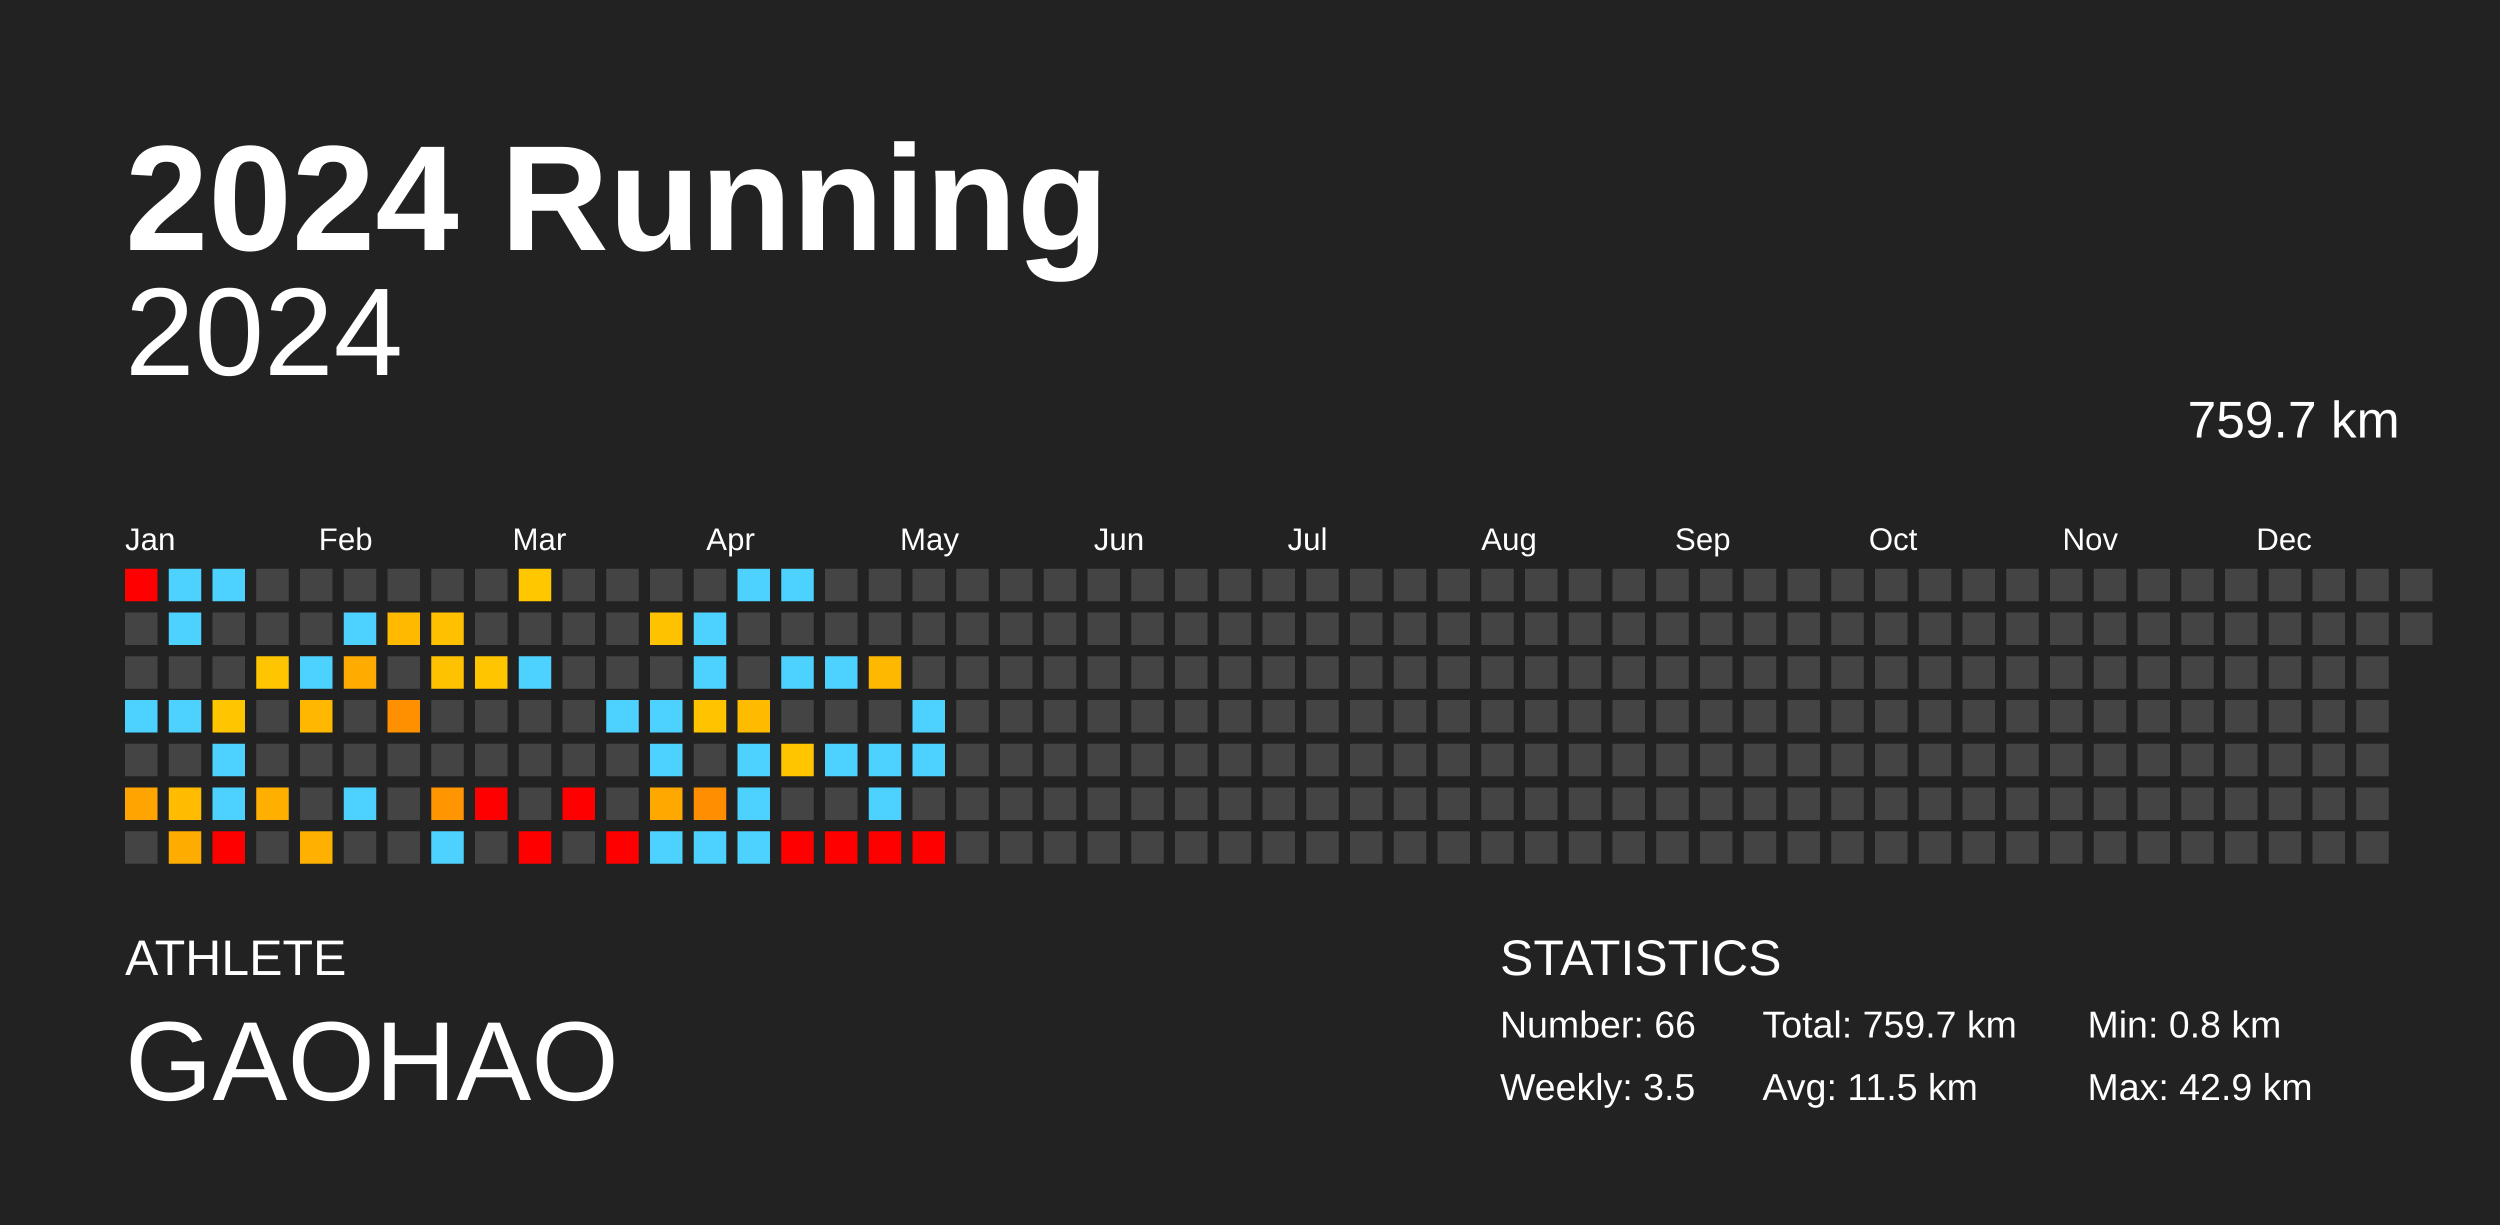
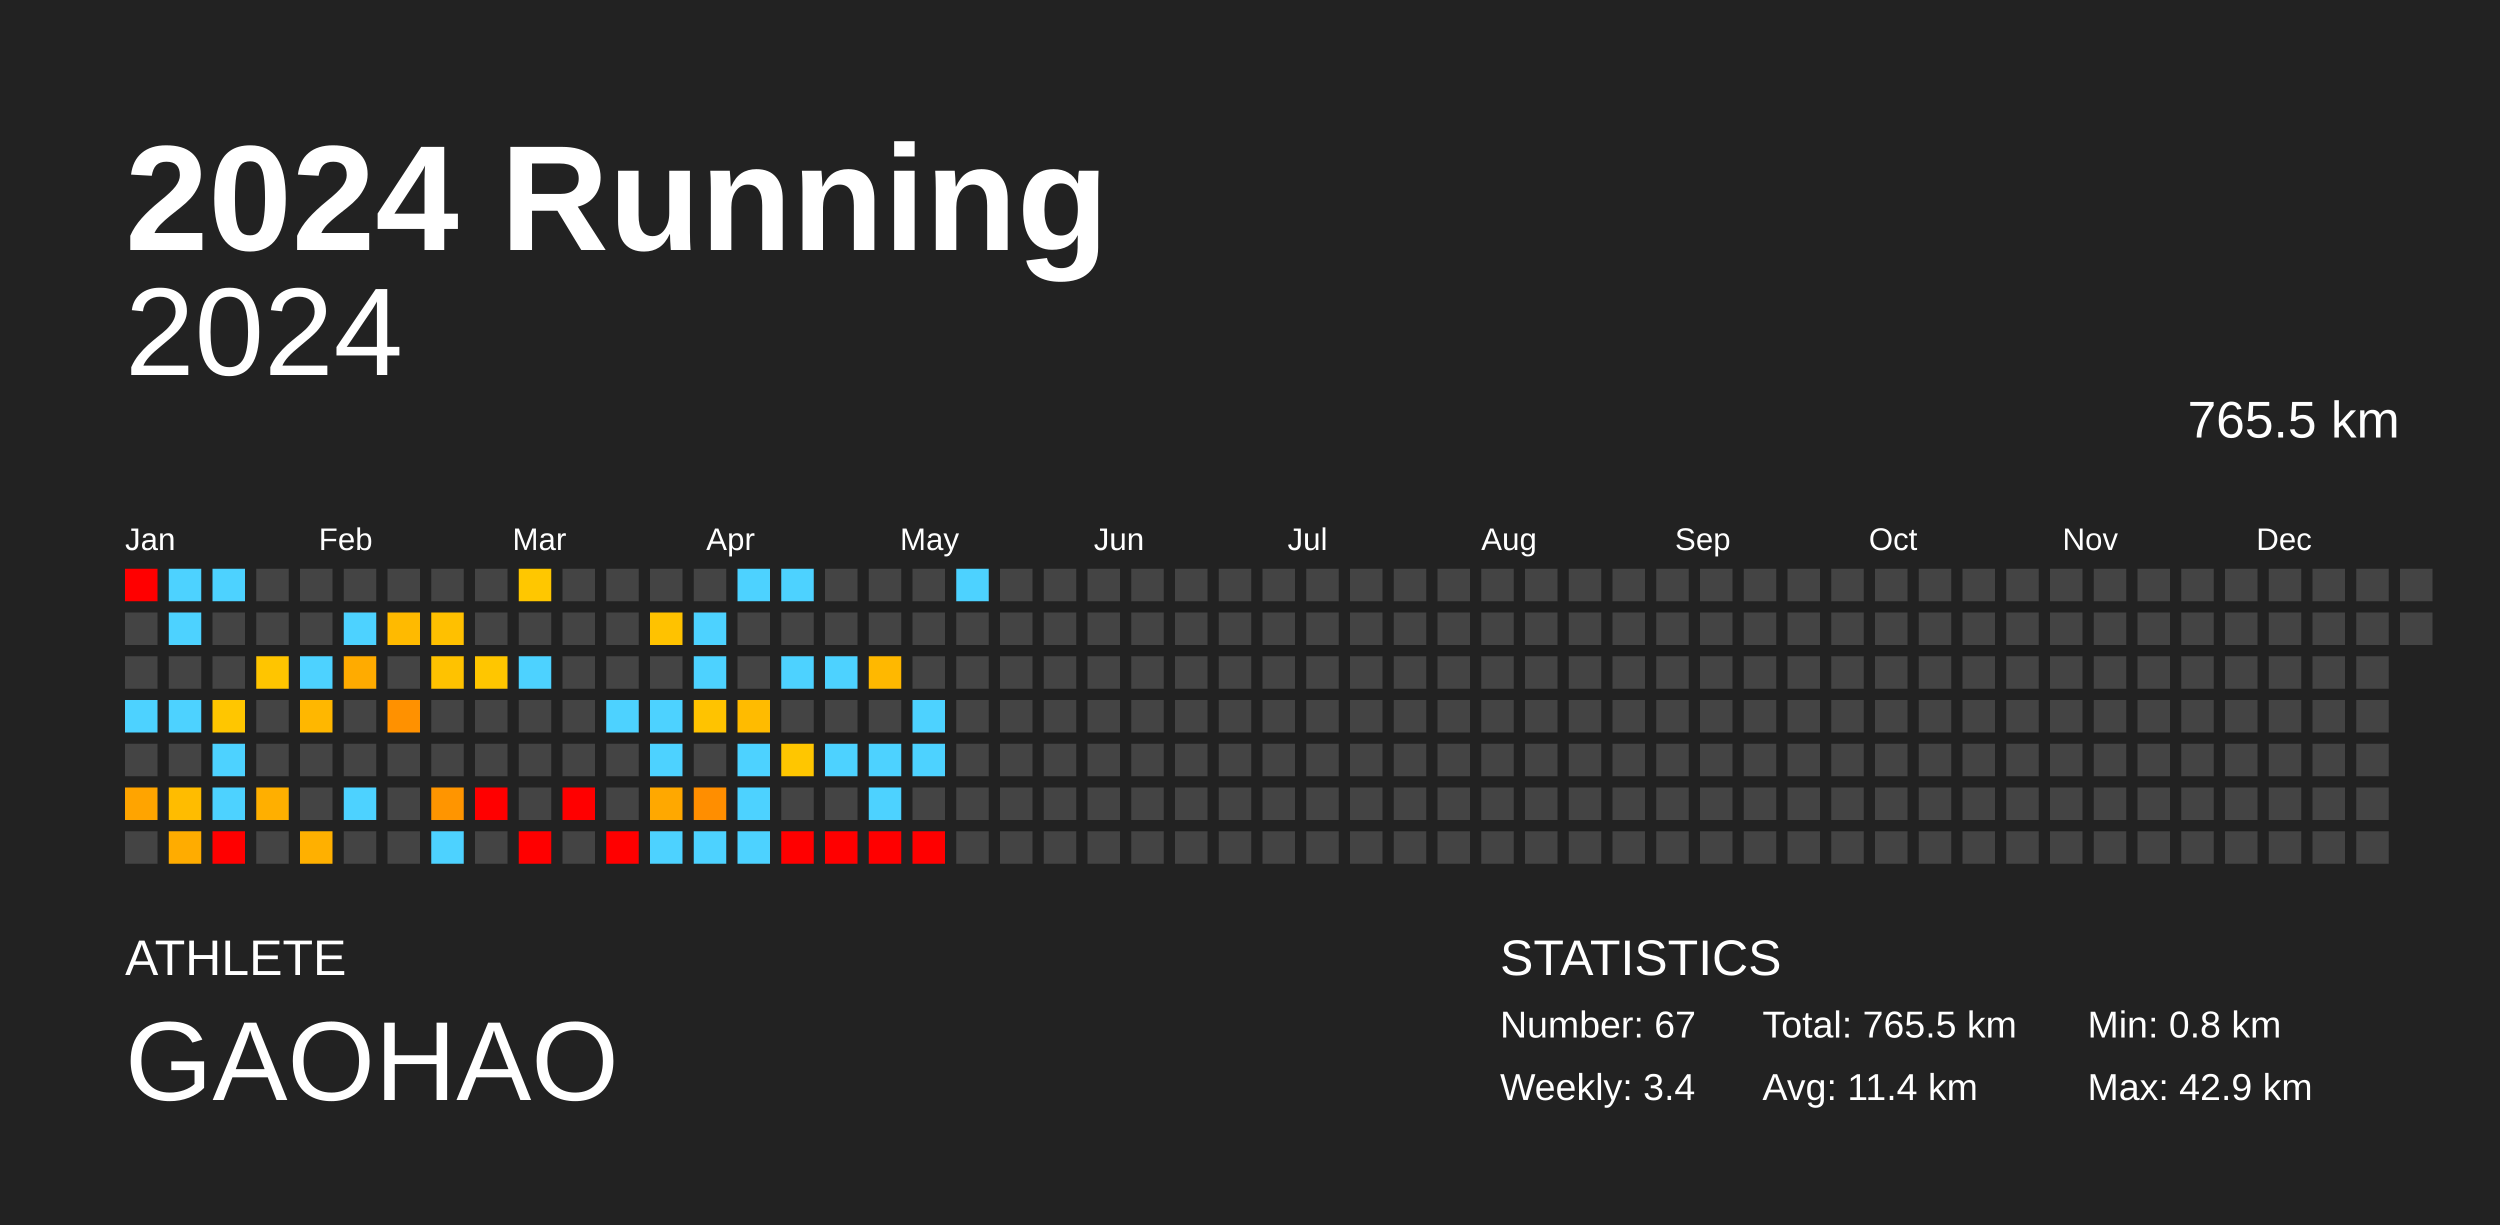
<svg xmlns="http://www.w3.org/2000/svg" baseProfile="full" height="98mm" version="1.1" viewBox="0,0,200,98" width="200mm">
  <defs />
  <rect fill="#222222" height="98" width="200" x="0" y="0" />
  <text fill="#FFFFFF" style="font-size:12px; font-family:Arial; font-weight:bold;" x="10" y="20">2024 Running</text>
  <text fill="#FFFFFF" style="font-size:4px; font-family:Arial" x="10" y="78">ATHLETE</text>
  <text fill="#FFFFFF" style="font-size:9px; font-family:Arial" x="10" y="88">GAOHAO</text>
  <text fill="#FFFFFF" style="font-size:4px; font-family:Arial" x="120" y="78">STATISTICS</text>
-   <text fill="#FFFFFF" style="font-size:3px; font-family:Arial" x="120" y="83">Number: 66</text>
-   <text fill="#FFFFFF" style="font-size:3px; font-family:Arial" x="120" y="88">Weekly: 3.5</text>
-   <text fill="#FFFFFF" style="font-size:3px; font-family:Arial" x="141" y="83">Total: 759.7 km</text>
-   <text fill="#FFFFFF" style="font-size:3px; font-family:Arial" x="141" y="88">Avg: 11.5 km</text>
+   <text fill="#FFFFFF" style="font-size:3px; font-family:Arial" x="120" y="83">Number: 67</text>
+   <text fill="#FFFFFF" style="font-size:3px; font-family:Arial" x="120" y="88">Weekly: 3.4</text>
+   <text fill="#FFFFFF" style="font-size:3px; font-family:Arial" x="141" y="83">Total: 765.5 km</text>
+   <text fill="#FFFFFF" style="font-size:3px; font-family:Arial" x="141" y="88">Avg: 11.4 km</text>
  <text fill="#FFFFFF" style="font-size:3px; font-family:Arial" x="167" y="83">Min: 0.8 km</text>
  <text fill="#FFFFFF" style="font-size:3px; font-family:Arial" x="167" y="88">Max: 42.9 km</text>
  <text alignment-baseline="hanging" fill="#FFFFFF" style="font-size:10.0px; font-family:Arial;" x="10" y="30">2024</text>
-   <text alignment-baseline="hanging" fill="#FFFFFF" style="font-size:4.125px; font-family:Arial;" x="175" y="35">759.7 km</text>
+   <text alignment-baseline="hanging" fill="#FFFFFF" style="font-size:4.125px; font-family:Arial;" x="175" y="35">765.5 km</text>
  <text fill="#FFFFFF" style="font-size:2.5px; font-family:Arial" x="10.0" y="44">Jan</text>
  <text fill="#FFFFFF" style="font-size:2.5px; font-family:Arial" x="25.5" y="44">Feb</text>
  <text fill="#FFFFFF" style="font-size:2.5px; font-family:Arial" x="41.0" y="44">Mar</text>
  <text fill="#FFFFFF" style="font-size:2.5px; font-family:Arial" x="56.5" y="44">Apr</text>
  <text fill="#FFFFFF" style="font-size:2.5px; font-family:Arial" x="72.0" y="44">May</text>
  <text fill="#FFFFFF" style="font-size:2.5px; font-family:Arial" x="87.5" y="44">Jun</text>
  <text fill="#FFFFFF" style="font-size:2.5px; font-family:Arial" x="103.0" y="44">Jul</text>
  <text fill="#FFFFFF" style="font-size:2.5px; font-family:Arial" x="118.5" y="44">Aug</text>
  <text fill="#FFFFFF" style="font-size:2.5px; font-family:Arial" x="134.0" y="44">Sep</text>
  <text fill="#FFFFFF" style="font-size:2.5px; font-family:Arial" x="149.5" y="44">Oct</text>
  <text fill="#FFFFFF" style="font-size:2.5px; font-family:Arial" x="165.0" y="44">Nov</text>
  <text fill="#FFFFFF" style="font-size:2.5px; font-family:Arial" x="180.5" y="44">Dec</text>
  <rect fill="red" height="2.6" width="2.6" x="10.0" y="45.5" />
  <rect fill="#444444" height="2.6" width="2.6" x="10.0" y="49.0" />
  <rect fill="#444444" height="2.6" width="2.6" x="10.0" y="52.5" />
  <rect fill="#4dd2ff" height="2.6" width="2.6" x="10.0" y="56.0" />
  <rect fill="#444444" height="2.6" width="2.6" x="10.0" y="59.5" />
  <rect fill="#ffa400" height="2.6" width="2.6" x="10.0" y="63.0" />
  <rect fill="#444444" height="2.6" width="2.6" x="10.0" y="66.5" />
  <rect fill="#4dd2ff" height="2.6" width="2.6" x="13.5" y="45.5" />
  <rect fill="#4dd2ff" height="2.6" width="2.6" x="13.5" y="49.0" />
  <rect fill="#444444" height="2.6" width="2.6" x="13.5" y="52.5" />
  <rect fill="#4dd2ff" height="2.6" width="2.6" x="13.5" y="56.0" />
  <rect fill="#444444" height="2.6" width="2.6" x="13.5" y="59.5" />
  <rect fill="#ffbc00" height="2.6" width="2.6" x="13.5" y="63.0" />
  <rect fill="#ffac00" height="2.6" width="2.6" x="13.5" y="66.5" />
  <rect fill="#4dd2ff" height="2.6" width="2.6" x="17.0" y="45.5" />
  <rect fill="#444444" height="2.6" width="2.6" x="17.0" y="49.0" />
  <rect fill="#444444" height="2.6" width="2.6" x="17.0" y="52.5" />
  <rect fill="#ffc600" height="2.6" width="2.6" x="17.0" y="56.0" />
  <rect fill="#4dd2ff" height="2.6" width="2.6" x="17.0" y="59.5" />
  <rect fill="#4dd2ff" height="2.6" width="2.6" x="17.0" y="63.0" />
  <rect fill="red" height="2.6" width="2.6" x="17.0" y="66.5" />
  <rect fill="#444444" height="2.6" width="2.6" x="20.5" y="45.5" />
  <rect fill="#444444" height="2.6" width="2.6" x="20.5" y="49.0" />
  <rect fill="#ffc500" height="2.6" width="2.6" x="20.5" y="52.5" />
  <rect fill="#444444" height="2.6" width="2.6" x="20.5" y="56.0" />
  <rect fill="#444444" height="2.6" width="2.6" x="20.5" y="59.5" />
  <rect fill="#ffaf00" height="2.6" width="2.6" x="20.5" y="63.0" />
  <rect fill="#444444" height="2.6" width="2.6" x="20.5" y="66.5" />
  <rect fill="#444444" height="2.6" width="2.6" x="24.0" y="45.5" />
  <rect fill="#444444" height="2.6" width="2.6" x="24.0" y="49.0" />
  <rect fill="#4dd2ff" height="2.6" width="2.6" x="24.0" y="52.5" />
  <rect fill="#ffb700" height="2.6" width="2.6" x="24.0" y="56.0" />
  <rect fill="#444444" height="2.6" width="2.6" x="24.0" y="59.5" />
  <rect fill="#444444" height="2.6" width="2.6" x="24.0" y="63.0" />
  <rect fill="#ffb000" height="2.6" width="2.6" x="24.0" y="66.5" />
  <rect fill="#444444" height="2.6" width="2.6" x="27.5" y="45.5" />
  <rect fill="#4dd2ff" height="2.6" width="2.6" x="27.5" y="49.0" />
  <rect fill="#ffab00" height="2.6" width="2.6" x="27.5" y="52.5" />
  <rect fill="#444444" height="2.6" width="2.6" x="27.5" y="56.0" />
  <rect fill="#444444" height="2.6" width="2.6" x="27.5" y="59.5" />
  <rect fill="#4dd2ff" height="2.6" width="2.6" x="27.5" y="63.0" />
  <rect fill="#444444" height="2.6" width="2.6" x="27.5" y="66.5" />
  <rect fill="#444444" height="2.6" width="2.6" x="31.0" y="45.5" />
  <rect fill="#ffba00" height="2.6" width="2.6" x="31.0" y="49.0" />
  <rect fill="#444444" height="2.6" width="2.6" x="31.0" y="52.5" />
  <rect fill="#ff9100" height="2.6" width="2.6" x="31.0" y="56.0" />
  <rect fill="#444444" height="2.6" width="2.6" x="31.0" y="59.5" />
  <rect fill="#444444" height="2.6" width="2.6" x="31.0" y="63.0" />
  <rect fill="#444444" height="2.6" width="2.6" x="31.0" y="66.5" />
  <rect fill="#444444" height="2.6" width="2.6" x="34.5" y="45.5" />
  <rect fill="#ffc000" height="2.6" width="2.6" x="34.5" y="49.0" />
  <rect fill="#ffc200" height="2.6" width="2.6" x="34.5" y="52.5" />
  <rect fill="#444444" height="2.6" width="2.6" x="34.5" y="56.0" />
  <rect fill="#444444" height="2.6" width="2.6" x="34.5" y="59.5" />
  <rect fill="#ff9500" height="2.6" width="2.6" x="34.5" y="63.0" />
  <rect fill="#4dd2ff" height="2.6" width="2.6" x="34.5" y="66.5" />
  <rect fill="#444444" height="2.6" width="2.6" x="38.0" y="45.5" />
  <rect fill="#444444" height="2.6" width="2.6" x="38.0" y="49.0" />
  <rect fill="#ffc600" height="2.6" width="2.6" x="38.0" y="52.5" />
  <rect fill="#444444" height="2.6" width="2.6" x="38.0" y="56.0" />
  <rect fill="#444444" height="2.6" width="2.6" x="38.0" y="59.5" />
  <rect fill="red" height="2.6" width="2.6" x="38.0" y="63.0" />
  <rect fill="#444444" height="2.6" width="2.6" x="38.0" y="66.5" />
  <rect fill="#ffc700" height="2.6" width="2.6" x="41.5" y="45.5" />
  <rect fill="#444444" height="2.6" width="2.6" x="41.5" y="49.0" />
  <rect fill="#4dd2ff" height="2.6" width="2.6" x="41.5" y="52.5" />
  <rect fill="#444444" height="2.6" width="2.6" x="41.5" y="56.0" />
  <rect fill="#444444" height="2.6" width="2.6" x="41.5" y="59.5" />
  <rect fill="#444444" height="2.6" width="2.6" x="41.5" y="63.0" />
  <rect fill="red" height="2.6" width="2.6" x="41.5" y="66.5" />
  <rect fill="#444444" height="2.6" width="2.6" x="45.0" y="45.5" />
  <rect fill="#444444" height="2.6" width="2.6" x="45.0" y="49.0" />
  <rect fill="#444444" height="2.6" width="2.6" x="45.0" y="52.5" />
  <rect fill="#444444" height="2.6" width="2.6" x="45.0" y="56.0" />
  <rect fill="#444444" height="2.6" width="2.6" x="45.0" y="59.5" />
  <rect fill="red" height="2.6" width="2.6" x="45.0" y="63.0" />
  <rect fill="#444444" height="2.6" width="2.6" x="45.0" y="66.5" />
  <rect fill="#444444" height="2.6" width="2.6" x="48.5" y="45.5" />
  <rect fill="#444444" height="2.6" width="2.6" x="48.5" y="49.0" />
  <rect fill="#444444" height="2.6" width="2.6" x="48.5" y="52.5" />
  <rect fill="#4dd2ff" height="2.6" width="2.6" x="48.5" y="56.0" />
  <rect fill="#444444" height="2.6" width="2.6" x="48.5" y="59.5" />
  <rect fill="#444444" height="2.6" width="2.6" x="48.5" y="63.0" />
  <rect fill="red" height="2.6" width="2.6" x="48.5" y="66.5" />
  <rect fill="#444444" height="2.6" width="2.6" x="52.0" y="45.5" />
  <rect fill="#ffc200" height="2.6" width="2.6" x="52.0" y="49.0" />
  <rect fill="#444444" height="2.6" width="2.6" x="52.0" y="52.5" />
  <rect fill="#4dd2ff" height="2.6" width="2.6" x="52.0" y="56.0" />
  <rect fill="#4dd2ff" height="2.6" width="2.6" x="52.0" y="59.5" />
  <rect fill="#ffa800" height="2.6" width="2.6" x="52.0" y="63.0" />
  <rect fill="#4dd2ff" height="2.6" width="2.6" x="52.0" y="66.5" />
  <rect fill="#444444" height="2.6" width="2.6" x="55.5" y="45.5" />
  <rect fill="#4dd2ff" height="2.6" width="2.6" x="55.5" y="49.0" />
  <rect fill="#4dd2ff" height="2.6" width="2.6" x="55.5" y="52.5" />
  <rect fill="#ffc300" height="2.6" width="2.6" x="55.5" y="56.0" />
  <rect fill="#444444" height="2.6" width="2.6" x="55.5" y="59.5" />
  <rect fill="#ff8e00" height="2.6" width="2.6" x="55.5" y="63.0" />
  <rect fill="#4dd2ff" height="2.6" width="2.6" x="55.5" y="66.5" />
  <rect fill="#4dd2ff" height="2.6" width="2.6" x="59.0" y="45.5" />
  <rect fill="#444444" height="2.6" width="2.6" x="59.0" y="49.0" />
  <rect fill="#444444" height="2.6" width="2.6" x="59.0" y="52.5" />
  <rect fill="#ffbb00" height="2.6" width="2.6" x="59.0" y="56.0" />
  <rect fill="#4dd2ff" height="2.6" width="2.6" x="59.0" y="59.5" />
  <rect fill="#4dd2ff" height="2.6" width="2.6" x="59.0" y="63.0" />
  <rect fill="#4dd2ff" height="2.6" width="2.6" x="59.0" y="66.5" />
  <rect fill="#4dd2ff" height="2.6" width="2.6" x="62.5" y="45.5" />
  <rect fill="#444444" height="2.6" width="2.6" x="62.5" y="49.0" />
  <rect fill="#4dd2ff" height="2.6" width="2.6" x="62.5" y="52.5" />
  <rect fill="#444444" height="2.6" width="2.6" x="62.5" y="56.0" />
  <rect fill="#ffc600" height="2.6" width="2.6" x="62.5" y="59.5" />
  <rect fill="#444444" height="2.6" width="2.6" x="62.5" y="63.0" />
  <rect fill="red" height="2.6" width="2.6" x="62.5" y="66.5" />
  <rect fill="#444444" height="2.6" width="2.6" x="66.0" y="45.5" />
  <rect fill="#444444" height="2.6" width="2.6" x="66.0" y="49.0" />
  <rect fill="#4dd2ff" height="2.6" width="2.6" x="66.0" y="52.5" />
  <rect fill="#444444" height="2.6" width="2.6" x="66.0" y="56.0" />
  <rect fill="#4dd2ff" height="2.6" width="2.6" x="66.0" y="59.5" />
  <rect fill="#444444" height="2.6" width="2.6" x="66.0" y="63.0" />
  <rect fill="red" height="2.6" width="2.6" x="66.0" y="66.5" />
  <rect fill="#444444" height="2.6" width="2.6" x="69.5" y="45.5" />
  <rect fill="#444444" height="2.6" width="2.6" x="69.5" y="49.0" />
  <rect fill="#ffb800" height="2.6" width="2.6" x="69.5" y="52.5" />
  <rect fill="#444444" height="2.6" width="2.6" x="69.5" y="56.0" />
  <rect fill="#4dd2ff" height="2.6" width="2.6" x="69.5" y="59.5" />
  <rect fill="#4dd2ff" height="2.6" width="2.6" x="69.5" y="63.0" />
  <rect fill="red" height="2.6" width="2.6" x="69.5" y="66.5" />
  <rect fill="#444444" height="2.6" width="2.6" x="73.0" y="45.5" />
  <rect fill="#444444" height="2.6" width="2.6" x="73.0" y="49.0" />
  <rect fill="#444444" height="2.6" width="2.6" x="73.0" y="52.5" />
  <rect fill="#4dd2ff" height="2.6" width="2.6" x="73.0" y="56.0" />
  <rect fill="#4dd2ff" height="2.6" width="2.6" x="73.0" y="59.5" />
  <rect fill="#444444" height="2.6" width="2.6" x="73.0" y="63.0" />
  <rect fill="red" height="2.6" width="2.6" x="73.0" y="66.5" />
-   <rect fill="#444444" height="2.6" width="2.6" x="76.5" y="45.5" />
+   <rect fill="#4dd2ff" height="2.6" width="2.6" x="76.5" y="45.5" />
  <rect fill="#444444" height="2.6" width="2.6" x="76.5" y="49.0" />
  <rect fill="#444444" height="2.6" width="2.6" x="76.5" y="52.5" />
  <rect fill="#444444" height="2.6" width="2.6" x="76.5" y="56.0" />
  <rect fill="#444444" height="2.6" width="2.6" x="76.5" y="59.5" />
  <rect fill="#444444" height="2.6" width="2.6" x="76.5" y="63.0" />
  <rect fill="#444444" height="2.6" width="2.6" x="76.5" y="66.5" />
  <rect fill="#444444" height="2.6" width="2.6" x="80.0" y="45.5" />
  <rect fill="#444444" height="2.6" width="2.6" x="80.0" y="49.0" />
  <rect fill="#444444" height="2.6" width="2.6" x="80.0" y="52.5" />
  <rect fill="#444444" height="2.6" width="2.6" x="80.0" y="56.0" />
  <rect fill="#444444" height="2.6" width="2.6" x="80.0" y="59.5" />
  <rect fill="#444444" height="2.6" width="2.6" x="80.0" y="63.0" />
  <rect fill="#444444" height="2.6" width="2.6" x="80.0" y="66.5" />
  <rect fill="#444444" height="2.6" width="2.6" x="83.5" y="45.5" />
  <rect fill="#444444" height="2.6" width="2.6" x="83.5" y="49.0" />
  <rect fill="#444444" height="2.6" width="2.6" x="83.5" y="52.5" />
  <rect fill="#444444" height="2.6" width="2.6" x="83.5" y="56.0" />
  <rect fill="#444444" height="2.6" width="2.6" x="83.5" y="59.5" />
  <rect fill="#444444" height="2.6" width="2.6" x="83.5" y="63.0" />
  <rect fill="#444444" height="2.6" width="2.6" x="83.5" y="66.5" />
  <rect fill="#444444" height="2.6" width="2.6" x="87.0" y="45.5" />
  <rect fill="#444444" height="2.6" width="2.6" x="87.0" y="49.0" />
  <rect fill="#444444" height="2.6" width="2.6" x="87.0" y="52.5" />
  <rect fill="#444444" height="2.6" width="2.6" x="87.0" y="56.0" />
  <rect fill="#444444" height="2.6" width="2.6" x="87.0" y="59.5" />
  <rect fill="#444444" height="2.6" width="2.6" x="87.0" y="63.0" />
  <rect fill="#444444" height="2.6" width="2.6" x="87.0" y="66.5" />
  <rect fill="#444444" height="2.6" width="2.6" x="90.5" y="45.5" />
  <rect fill="#444444" height="2.6" width="2.6" x="90.5" y="49.0" />
  <rect fill="#444444" height="2.6" width="2.6" x="90.5" y="52.5" />
  <rect fill="#444444" height="2.6" width="2.6" x="90.5" y="56.0" />
  <rect fill="#444444" height="2.6" width="2.6" x="90.5" y="59.5" />
  <rect fill="#444444" height="2.6" width="2.6" x="90.5" y="63.0" />
  <rect fill="#444444" height="2.6" width="2.6" x="90.5" y="66.5" />
  <rect fill="#444444" height="2.6" width="2.6" x="94.0" y="45.5" />
  <rect fill="#444444" height="2.6" width="2.6" x="94.0" y="49.0" />
  <rect fill="#444444" height="2.6" width="2.6" x="94.0" y="52.5" />
  <rect fill="#444444" height="2.6" width="2.6" x="94.0" y="56.0" />
  <rect fill="#444444" height="2.6" width="2.6" x="94.0" y="59.5" />
  <rect fill="#444444" height="2.6" width="2.6" x="94.0" y="63.0" />
  <rect fill="#444444" height="2.6" width="2.6" x="94.0" y="66.5" />
  <rect fill="#444444" height="2.6" width="2.6" x="97.5" y="45.5" />
  <rect fill="#444444" height="2.6" width="2.6" x="97.5" y="49.0" />
  <rect fill="#444444" height="2.6" width="2.6" x="97.5" y="52.5" />
  <rect fill="#444444" height="2.6" width="2.6" x="97.5" y="56.0" />
  <rect fill="#444444" height="2.6" width="2.6" x="97.5" y="59.5" />
  <rect fill="#444444" height="2.6" width="2.6" x="97.5" y="63.0" />
  <rect fill="#444444" height="2.6" width="2.6" x="97.5" y="66.5" />
  <rect fill="#444444" height="2.6" width="2.6" x="101.0" y="45.5" />
  <rect fill="#444444" height="2.6" width="2.6" x="101.0" y="49.0" />
  <rect fill="#444444" height="2.6" width="2.6" x="101.0" y="52.5" />
  <rect fill="#444444" height="2.6" width="2.6" x="101.0" y="56.0" />
  <rect fill="#444444" height="2.6" width="2.6" x="101.0" y="59.5" />
  <rect fill="#444444" height="2.6" width="2.6" x="101.0" y="63.0" />
  <rect fill="#444444" height="2.6" width="2.6" x="101.0" y="66.5" />
  <rect fill="#444444" height="2.6" width="2.6" x="104.5" y="45.5" />
  <rect fill="#444444" height="2.6" width="2.6" x="104.5" y="49.0" />
  <rect fill="#444444" height="2.6" width="2.6" x="104.5" y="52.5" />
  <rect fill="#444444" height="2.6" width="2.6" x="104.5" y="56.0" />
  <rect fill="#444444" height="2.6" width="2.6" x="104.5" y="59.5" />
  <rect fill="#444444" height="2.6" width="2.6" x="104.5" y="63.0" />
  <rect fill="#444444" height="2.6" width="2.6" x="104.5" y="66.5" />
  <rect fill="#444444" height="2.6" width="2.6" x="108.0" y="45.5" />
  <rect fill="#444444" height="2.6" width="2.6" x="108.0" y="49.0" />
  <rect fill="#444444" height="2.6" width="2.6" x="108.0" y="52.5" />
  <rect fill="#444444" height="2.6" width="2.6" x="108.0" y="56.0" />
  <rect fill="#444444" height="2.6" width="2.6" x="108.0" y="59.5" />
  <rect fill="#444444" height="2.6" width="2.6" x="108.0" y="63.0" />
  <rect fill="#444444" height="2.6" width="2.6" x="108.0" y="66.5" />
  <rect fill="#444444" height="2.6" width="2.6" x="111.5" y="45.5" />
  <rect fill="#444444" height="2.6" width="2.6" x="111.5" y="49.0" />
  <rect fill="#444444" height="2.6" width="2.6" x="111.5" y="52.5" />
  <rect fill="#444444" height="2.6" width="2.6" x="111.5" y="56.0" />
  <rect fill="#444444" height="2.6" width="2.6" x="111.5" y="59.5" />
  <rect fill="#444444" height="2.6" width="2.6" x="111.5" y="63.0" />
  <rect fill="#444444" height="2.6" width="2.6" x="111.5" y="66.5" />
  <rect fill="#444444" height="2.6" width="2.6" x="115.0" y="45.5" />
  <rect fill="#444444" height="2.6" width="2.6" x="115.0" y="49.0" />
  <rect fill="#444444" height="2.6" width="2.6" x="115.0" y="52.5" />
  <rect fill="#444444" height="2.6" width="2.6" x="115.0" y="56.0" />
  <rect fill="#444444" height="2.6" width="2.6" x="115.0" y="59.5" />
  <rect fill="#444444" height="2.6" width="2.6" x="115.0" y="63.0" />
  <rect fill="#444444" height="2.6" width="2.6" x="115.0" y="66.5" />
  <rect fill="#444444" height="2.6" width="2.6" x="118.5" y="45.5" />
  <rect fill="#444444" height="2.6" width="2.6" x="118.5" y="49.0" />
  <rect fill="#444444" height="2.6" width="2.6" x="118.5" y="52.5" />
  <rect fill="#444444" height="2.6" width="2.6" x="118.5" y="56.0" />
  <rect fill="#444444" height="2.6" width="2.6" x="118.5" y="59.5" />
  <rect fill="#444444" height="2.6" width="2.6" x="118.5" y="63.0" />
  <rect fill="#444444" height="2.6" width="2.6" x="118.5" y="66.5" />
  <rect fill="#444444" height="2.6" width="2.6" x="122.0" y="45.5" />
  <rect fill="#444444" height="2.6" width="2.6" x="122.0" y="49.0" />
  <rect fill="#444444" height="2.6" width="2.6" x="122.0" y="52.5" />
  <rect fill="#444444" height="2.6" width="2.6" x="122.0" y="56.0" />
  <rect fill="#444444" height="2.6" width="2.6" x="122.0" y="59.5" />
  <rect fill="#444444" height="2.6" width="2.6" x="122.0" y="63.0" />
  <rect fill="#444444" height="2.6" width="2.6" x="122.0" y="66.5" />
  <rect fill="#444444" height="2.6" width="2.6" x="125.5" y="45.5" />
  <rect fill="#444444" height="2.6" width="2.6" x="125.5" y="49.0" />
  <rect fill="#444444" height="2.6" width="2.6" x="125.5" y="52.5" />
  <rect fill="#444444" height="2.6" width="2.6" x="125.5" y="56.0" />
  <rect fill="#444444" height="2.6" width="2.6" x="125.5" y="59.5" />
  <rect fill="#444444" height="2.6" width="2.6" x="125.5" y="63.0" />
  <rect fill="#444444" height="2.6" width="2.6" x="125.5" y="66.5" />
  <rect fill="#444444" height="2.6" width="2.6" x="129.0" y="45.5" />
  <rect fill="#444444" height="2.6" width="2.6" x="129.0" y="49.0" />
  <rect fill="#444444" height="2.6" width="2.6" x="129.0" y="52.5" />
  <rect fill="#444444" height="2.6" width="2.6" x="129.0" y="56.0" />
  <rect fill="#444444" height="2.6" width="2.6" x="129.0" y="59.5" />
  <rect fill="#444444" height="2.6" width="2.6" x="129.0" y="63.0" />
  <rect fill="#444444" height="2.6" width="2.6" x="129.0" y="66.5" />
  <rect fill="#444444" height="2.6" width="2.6" x="132.5" y="45.5" />
  <rect fill="#444444" height="2.6" width="2.6" x="132.5" y="49.0" />
  <rect fill="#444444" height="2.6" width="2.6" x="132.5" y="52.5" />
  <rect fill="#444444" height="2.6" width="2.6" x="132.5" y="56.0" />
  <rect fill="#444444" height="2.6" width="2.6" x="132.5" y="59.5" />
  <rect fill="#444444" height="2.6" width="2.6" x="132.5" y="63.0" />
  <rect fill="#444444" height="2.6" width="2.6" x="132.5" y="66.5" />
  <rect fill="#444444" height="2.6" width="2.6" x="136.0" y="45.5" />
  <rect fill="#444444" height="2.6" width="2.6" x="136.0" y="49.0" />
  <rect fill="#444444" height="2.6" width="2.6" x="136.0" y="52.5" />
  <rect fill="#444444" height="2.6" width="2.6" x="136.0" y="56.0" />
  <rect fill="#444444" height="2.6" width="2.6" x="136.0" y="59.5" />
  <rect fill="#444444" height="2.6" width="2.6" x="136.0" y="63.0" />
  <rect fill="#444444" height="2.6" width="2.6" x="136.0" y="66.5" />
  <rect fill="#444444" height="2.6" width="2.6" x="139.5" y="45.5" />
  <rect fill="#444444" height="2.6" width="2.6" x="139.5" y="49.0" />
  <rect fill="#444444" height="2.6" width="2.6" x="139.5" y="52.5" />
  <rect fill="#444444" height="2.6" width="2.6" x="139.5" y="56.0" />
  <rect fill="#444444" height="2.6" width="2.6" x="139.5" y="59.5" />
  <rect fill="#444444" height="2.6" width="2.6" x="139.5" y="63.0" />
  <rect fill="#444444" height="2.6" width="2.6" x="139.5" y="66.5" />
  <rect fill="#444444" height="2.6" width="2.6" x="143.0" y="45.5" />
  <rect fill="#444444" height="2.6" width="2.6" x="143.0" y="49.0" />
  <rect fill="#444444" height="2.6" width="2.6" x="143.0" y="52.5" />
  <rect fill="#444444" height="2.6" width="2.6" x="143.0" y="56.0" />
  <rect fill="#444444" height="2.6" width="2.6" x="143.0" y="59.5" />
  <rect fill="#444444" height="2.6" width="2.6" x="143.0" y="63.0" />
  <rect fill="#444444" height="2.6" width="2.6" x="143.0" y="66.5" />
  <rect fill="#444444" height="2.6" width="2.6" x="146.5" y="45.5" />
  <rect fill="#444444" height="2.6" width="2.6" x="146.5" y="49.0" />
  <rect fill="#444444" height="2.6" width="2.6" x="146.5" y="52.5" />
  <rect fill="#444444" height="2.6" width="2.6" x="146.5" y="56.0" />
  <rect fill="#444444" height="2.6" width="2.6" x="146.5" y="59.5" />
  <rect fill="#444444" height="2.6" width="2.6" x="146.5" y="63.0" />
  <rect fill="#444444" height="2.6" width="2.6" x="146.5" y="66.5" />
  <rect fill="#444444" height="2.6" width="2.6" x="150.0" y="45.5" />
  <rect fill="#444444" height="2.6" width="2.6" x="150.0" y="49.0" />
  <rect fill="#444444" height="2.6" width="2.6" x="150.0" y="52.5" />
  <rect fill="#444444" height="2.6" width="2.6" x="150.0" y="56.0" />
  <rect fill="#444444" height="2.6" width="2.6" x="150.0" y="59.5" />
  <rect fill="#444444" height="2.6" width="2.6" x="150.0" y="63.0" />
  <rect fill="#444444" height="2.6" width="2.6" x="150.0" y="66.5" />
  <rect fill="#444444" height="2.6" width="2.6" x="153.5" y="45.5" />
  <rect fill="#444444" height="2.6" width="2.6" x="153.5" y="49.0" />
  <rect fill="#444444" height="2.6" width="2.6" x="153.5" y="52.5" />
  <rect fill="#444444" height="2.6" width="2.6" x="153.5" y="56.0" />
  <rect fill="#444444" height="2.6" width="2.6" x="153.5" y="59.5" />
  <rect fill="#444444" height="2.6" width="2.6" x="153.5" y="63.0" />
  <rect fill="#444444" height="2.6" width="2.6" x="153.5" y="66.5" />
  <rect fill="#444444" height="2.6" width="2.6" x="157.0" y="45.5" />
  <rect fill="#444444" height="2.6" width="2.6" x="157.0" y="49.0" />
  <rect fill="#444444" height="2.6" width="2.6" x="157.0" y="52.5" />
  <rect fill="#444444" height="2.6" width="2.6" x="157.0" y="56.0" />
  <rect fill="#444444" height="2.6" width="2.6" x="157.0" y="59.5" />
  <rect fill="#444444" height="2.6" width="2.6" x="157.0" y="63.0" />
  <rect fill="#444444" height="2.6" width="2.6" x="157.0" y="66.5" />
  <rect fill="#444444" height="2.6" width="2.6" x="160.5" y="45.5" />
  <rect fill="#444444" height="2.6" width="2.6" x="160.5" y="49.0" />
  <rect fill="#444444" height="2.6" width="2.6" x="160.5" y="52.5" />
  <rect fill="#444444" height="2.6" width="2.6" x="160.5" y="56.0" />
  <rect fill="#444444" height="2.6" width="2.6" x="160.5" y="59.5" />
  <rect fill="#444444" height="2.6" width="2.6" x="160.5" y="63.0" />
  <rect fill="#444444" height="2.6" width="2.6" x="160.5" y="66.5" />
  <rect fill="#444444" height="2.6" width="2.6" x="164.0" y="45.5" />
  <rect fill="#444444" height="2.6" width="2.6" x="164.0" y="49.0" />
  <rect fill="#444444" height="2.6" width="2.6" x="164.0" y="52.5" />
  <rect fill="#444444" height="2.6" width="2.6" x="164.0" y="56.0" />
  <rect fill="#444444" height="2.6" width="2.6" x="164.0" y="59.5" />
  <rect fill="#444444" height="2.6" width="2.6" x="164.0" y="63.0" />
  <rect fill="#444444" height="2.6" width="2.6" x="164.0" y="66.5" />
  <rect fill="#444444" height="2.6" width="2.6" x="167.5" y="45.5" />
  <rect fill="#444444" height="2.6" width="2.6" x="167.5" y="49.0" />
  <rect fill="#444444" height="2.6" width="2.6" x="167.5" y="52.5" />
  <rect fill="#444444" height="2.6" width="2.6" x="167.5" y="56.0" />
  <rect fill="#444444" height="2.6" width="2.6" x="167.5" y="59.5" />
  <rect fill="#444444" height="2.6" width="2.6" x="167.5" y="63.0" />
  <rect fill="#444444" height="2.6" width="2.6" x="167.5" y="66.5" />
  <rect fill="#444444" height="2.6" width="2.6" x="171.0" y="45.5" />
  <rect fill="#444444" height="2.6" width="2.6" x="171.0" y="49.0" />
  <rect fill="#444444" height="2.6" width="2.6" x="171.0" y="52.5" />
  <rect fill="#444444" height="2.6" width="2.6" x="171.0" y="56.0" />
  <rect fill="#444444" height="2.6" width="2.6" x="171.0" y="59.5" />
  <rect fill="#444444" height="2.6" width="2.6" x="171.0" y="63.0" />
  <rect fill="#444444" height="2.6" width="2.6" x="171.0" y="66.5" />
  <rect fill="#444444" height="2.6" width="2.6" x="174.5" y="45.5" />
  <rect fill="#444444" height="2.6" width="2.6" x="174.5" y="49.0" />
  <rect fill="#444444" height="2.6" width="2.6" x="174.5" y="52.5" />
  <rect fill="#444444" height="2.6" width="2.6" x="174.5" y="56.0" />
  <rect fill="#444444" height="2.6" width="2.6" x="174.5" y="59.5" />
  <rect fill="#444444" height="2.6" width="2.6" x="174.5" y="63.0" />
  <rect fill="#444444" height="2.6" width="2.6" x="174.5" y="66.5" />
  <rect fill="#444444" height="2.6" width="2.6" x="178.0" y="45.5" />
  <rect fill="#444444" height="2.6" width="2.6" x="178.0" y="49.0" />
  <rect fill="#444444" height="2.6" width="2.6" x="178.0" y="52.5" />
  <rect fill="#444444" height="2.6" width="2.6" x="178.0" y="56.0" />
  <rect fill="#444444" height="2.6" width="2.6" x="178.0" y="59.5" />
  <rect fill="#444444" height="2.6" width="2.6" x="178.0" y="63.0" />
  <rect fill="#444444" height="2.6" width="2.6" x="178.0" y="66.5" />
  <rect fill="#444444" height="2.6" width="2.6" x="181.5" y="45.5" />
  <rect fill="#444444" height="2.6" width="2.6" x="181.5" y="49.0" />
  <rect fill="#444444" height="2.6" width="2.6" x="181.5" y="52.5" />
  <rect fill="#444444" height="2.6" width="2.6" x="181.5" y="56.0" />
  <rect fill="#444444" height="2.6" width="2.6" x="181.5" y="59.5" />
  <rect fill="#444444" height="2.6" width="2.6" x="181.5" y="63.0" />
  <rect fill="#444444" height="2.6" width="2.6" x="181.5" y="66.5" />
  <rect fill="#444444" height="2.6" width="2.6" x="185.0" y="45.5" />
  <rect fill="#444444" height="2.6" width="2.6" x="185.0" y="49.0" />
  <rect fill="#444444" height="2.6" width="2.6" x="185.0" y="52.5" />
  <rect fill="#444444" height="2.6" width="2.6" x="185.0" y="56.0" />
  <rect fill="#444444" height="2.6" width="2.6" x="185.0" y="59.5" />
  <rect fill="#444444" height="2.6" width="2.6" x="185.0" y="63.0" />
  <rect fill="#444444" height="2.6" width="2.6" x="185.0" y="66.5" />
  <rect fill="#444444" height="2.6" width="2.6" x="188.5" y="45.5" />
  <rect fill="#444444" height="2.6" width="2.6" x="188.5" y="49.0" />
  <rect fill="#444444" height="2.6" width="2.6" x="188.5" y="52.5" />
  <rect fill="#444444" height="2.6" width="2.6" x="188.5" y="56.0" />
  <rect fill="#444444" height="2.6" width="2.6" x="188.5" y="59.5" />
  <rect fill="#444444" height="2.6" width="2.6" x="188.5" y="63.0" />
  <rect fill="#444444" height="2.6" width="2.6" x="188.5" y="66.5" />
  <rect fill="#444444" height="2.6" width="2.6" x="192.0" y="45.5" />
  <rect fill="#444444" height="2.6" width="2.6" x="192.0" y="49.0" />
</svg>
